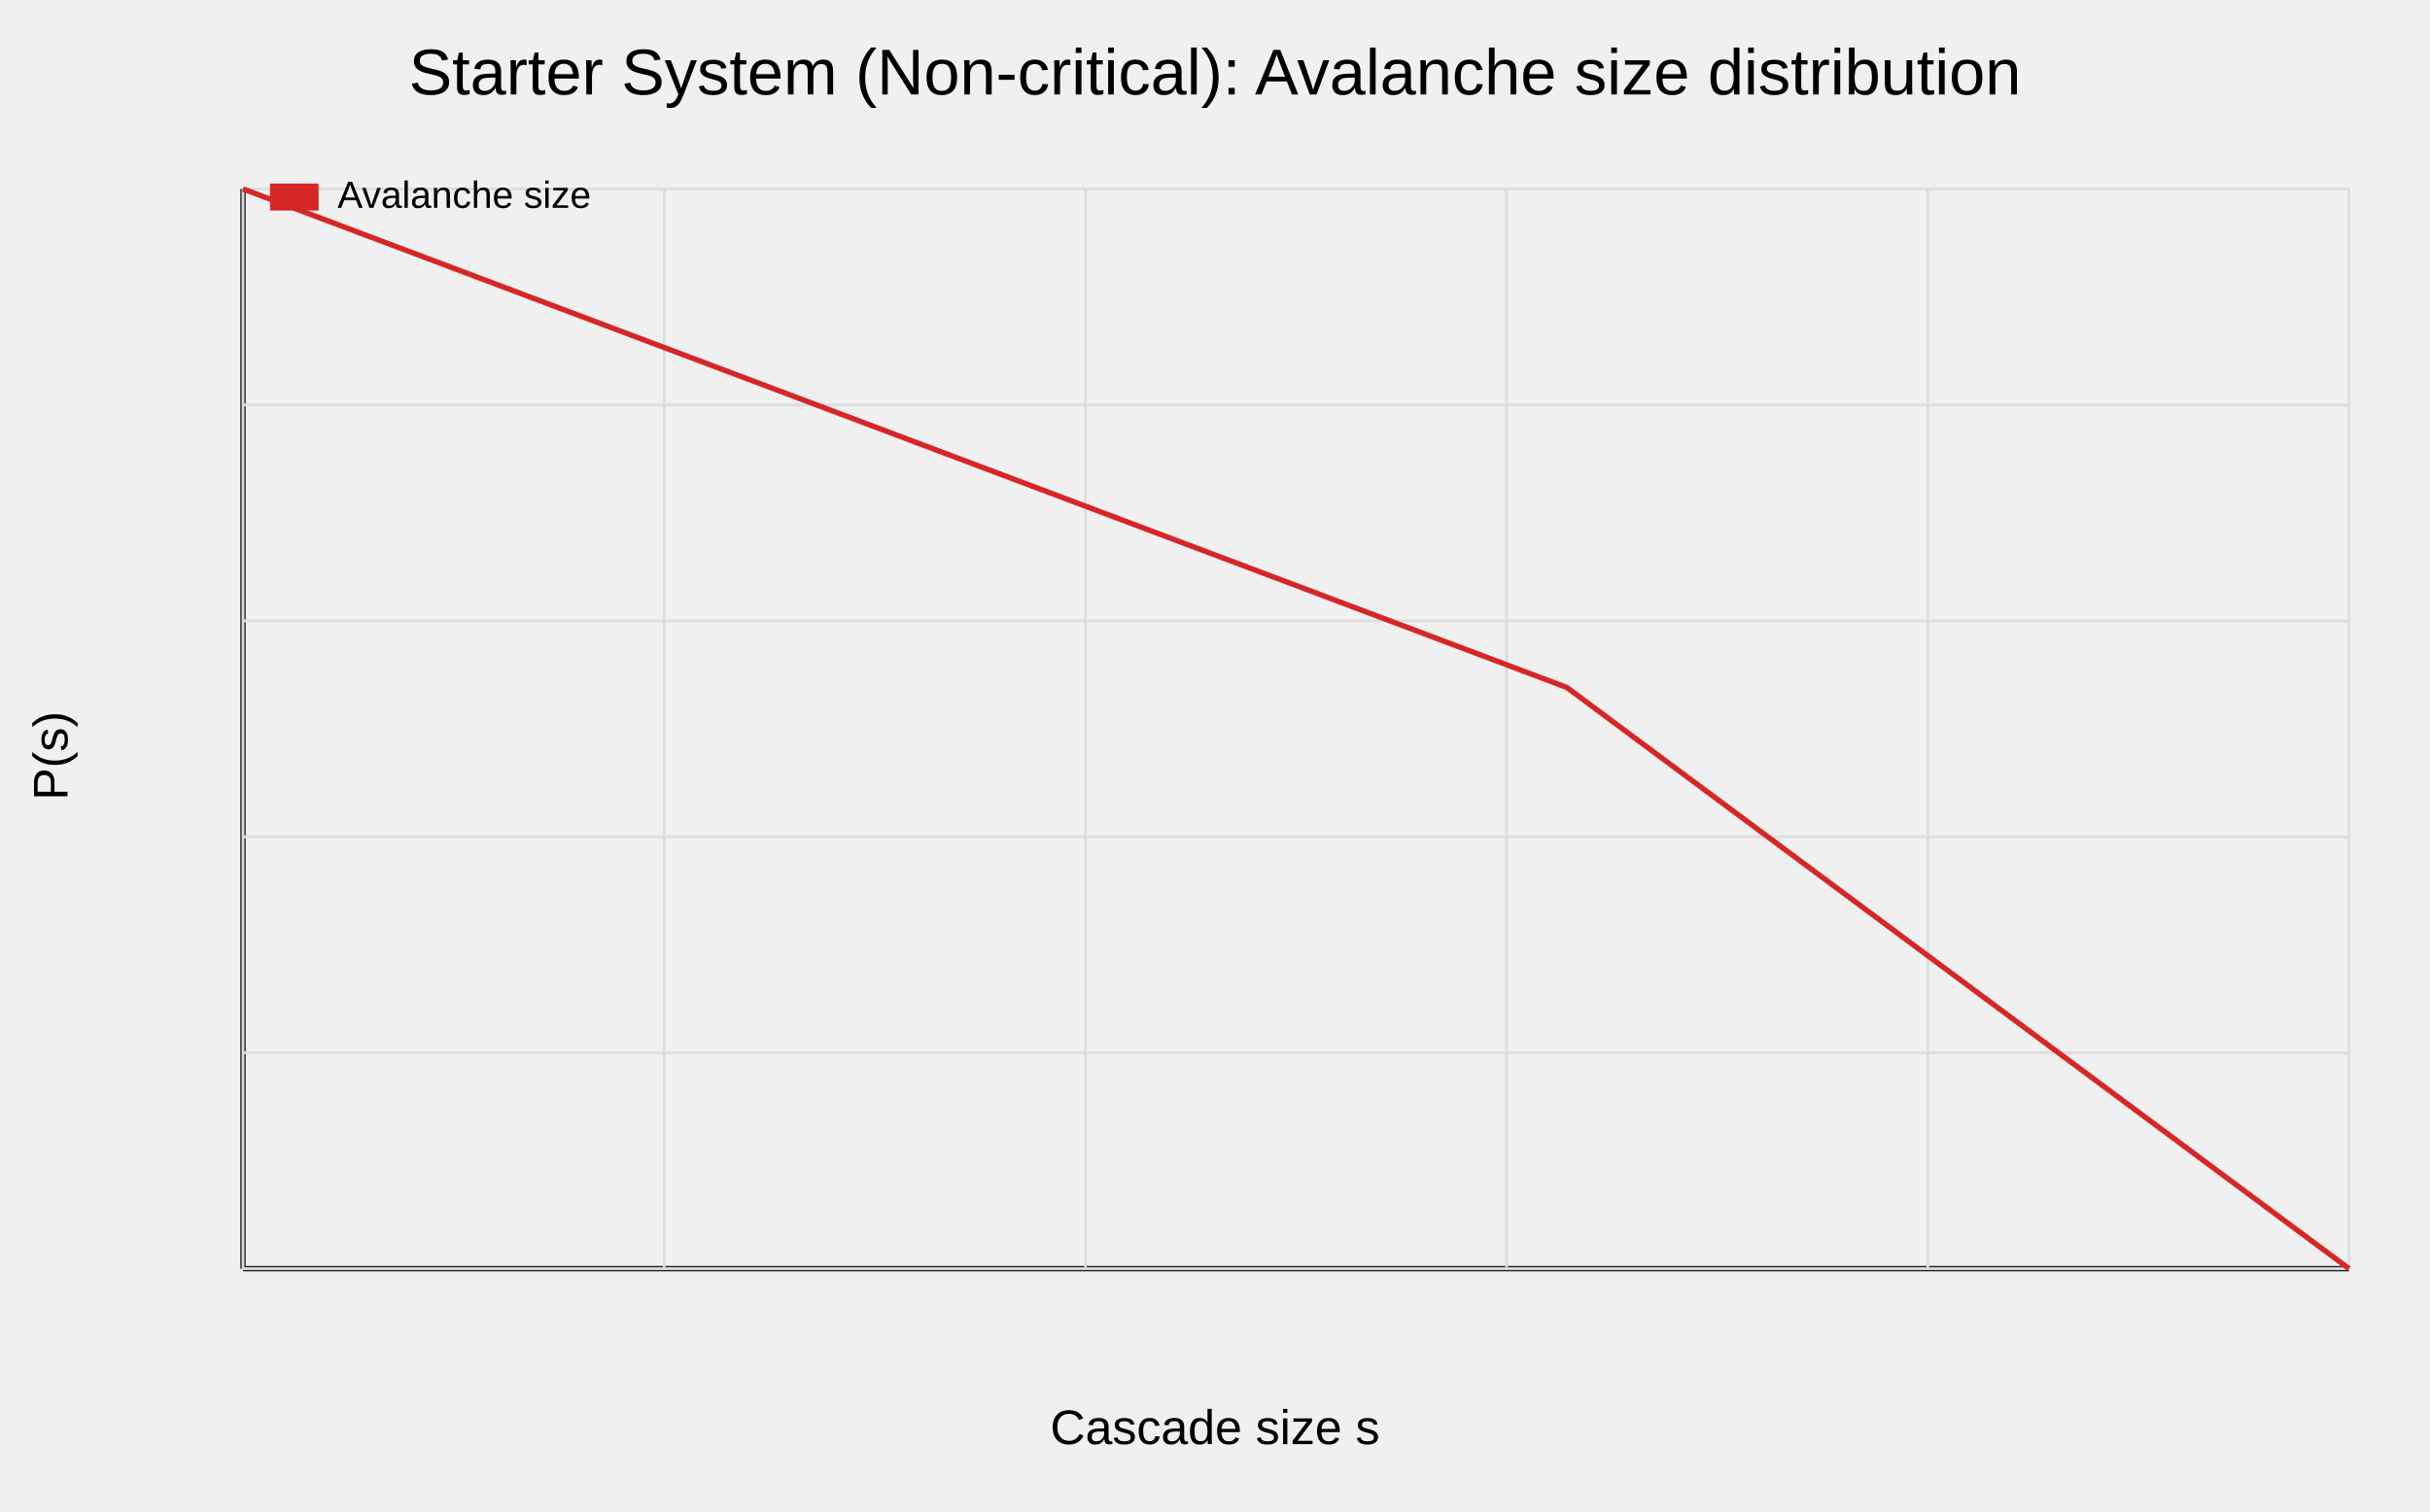
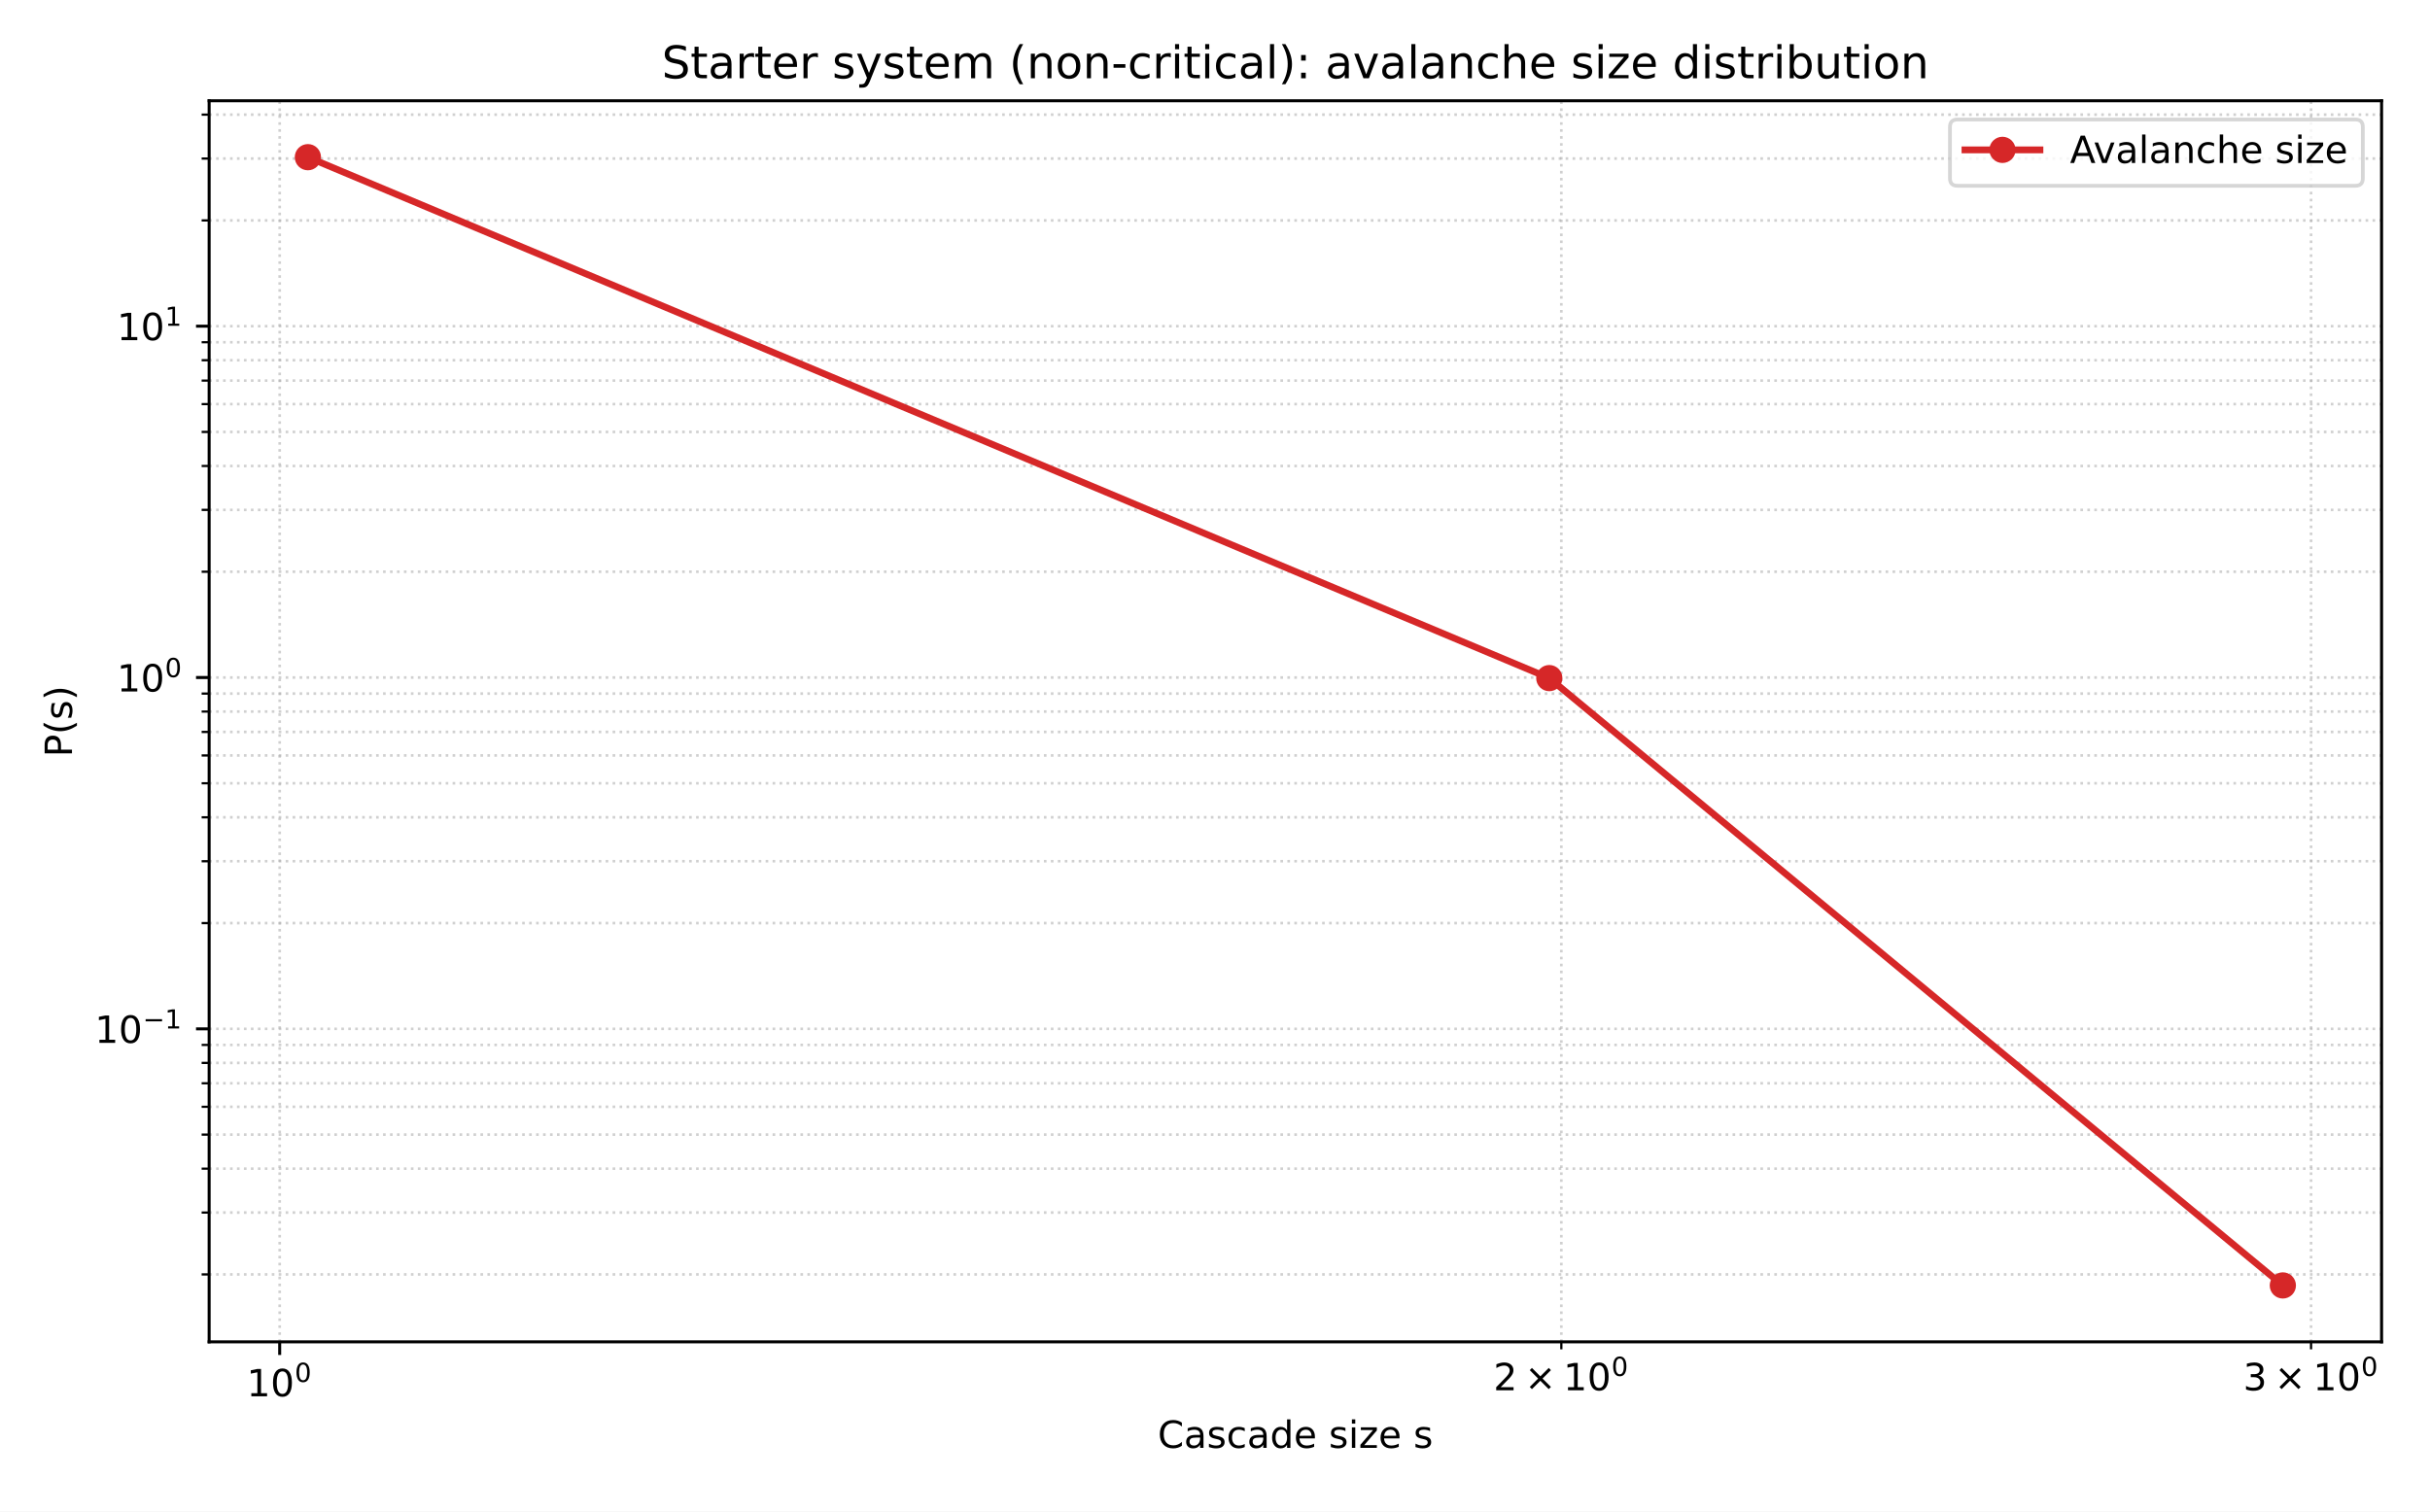
- <svg xmlns="http://www.w3.org/2000/svg" width="900" height="560">
-   <style>text{font-family:Arial,sans-serif} .grid{stroke:#ddd;stroke-width:1} .axis{stroke:#222;stroke-width:2}</style>
-   <text x="450.0" y="35" font-size="24" text-anchor="middle">Starter System (Non-critical): Avalanche size distribution</text>
-   <line class="axis" x1="90" y1="470" x2="870" y2="470" />
-   <line class="axis" x1="90" y1="70" x2="90" y2="470" />
-   <text x="450.0" y="535" font-size="18" text-anchor="middle">Cascade size s</text>
-   <text x="25" y="280.0" font-size="18" text-anchor="middle" transform="rotate(-90 25,280.0)">P(s)</text>
-   <line class="grid" x1="90.0" y1="70" x2="90.0" y2="470" />
-   <line class="grid" x1="90" y1="70.0" x2="870" y2="70.0" />
-   <line class="grid" x1="246.0" y1="70" x2="246.0" y2="470" />
-   <line class="grid" x1="90" y1="150.0" x2="870" y2="150.0" />
-   <line class="grid" x1="402.0" y1="70" x2="402.0" y2="470" />
-   <line class="grid" x1="90" y1="230.0" x2="870" y2="230.0" />
-   <line class="grid" x1="558.0" y1="70" x2="558.0" y2="470" />
-   <line class="grid" x1="90" y1="310.0" x2="870" y2="310.0" />
-   <line class="grid" x1="714.0" y1="70" x2="714.0" y2="470" />
-   <line class="grid" x1="90" y1="390.0" x2="870" y2="390.0" />
-   <line class="grid" x1="870.0" y1="70" x2="870.0" y2="470" />
-   <line class="grid" x1="90" y1="470.0" x2="870" y2="470.0" />
-   <polyline fill="none" stroke="#d62728" stroke-width="2" points="90.00,70.00 580.29,254.68 870.00,470.00" />
-   <rect x="100" y="68" width="18" height="10" fill="#d62728" />
-   <text x="125" y="77" font-size="14">Avalanche size</text>
+ <svg xmlns="http://www.w3.org/2000/svg" xmlns:xlink="http://www.w3.org/1999/xlink" width="648pt" height="403.2pt" viewBox="0 0 648 403.2" version="1.1">
+   <defs>
+     <style type="text/css">*{stroke-linejoin: round; stroke-linecap: butt}</style>
+   </defs>
+   <g id="figure_1">
+     <g id="patch_1">
+       <path d="M 0 403.2  L 648 403.2  L 648 0  L 0 0  z " style="fill: #ffffff" />
+     </g>
+     <g id="axes_1">
+       <g id="patch_2">
+         <path d="M 55.772 357.928  L 635.089 357.928  L 635.089 26.88  L 55.772 26.88  z " style="fill: #ffffff" />
+       </g>
+       <g id="matplotlib.axis_1">
+         <g id="xtick_1">
+           <g id="line2d_1">
+             <path d="M 74.581 357.928  L 74.581 26.88  " clip-path="url(#p2742a86843)" style="fill: none; stroke-dasharray: 0.7,1.155; stroke-dashoffset: 0; stroke: #b0b0b0; stroke-opacity: 0.6; stroke-width: 0.7" />
+           </g>
+           <g id="line2d_2">
+             <defs>
+               <path id="mc51580e4ee" d="M 0 0  L 0 3.5  " style="stroke: #000000; stroke-width: 0.8" />
+             </defs>
+             <g>
+               <use xlink:href="#mc51580e4ee" x="74.581" y="357.928" style="stroke: #000000; stroke-width: 0.8" />
+             </g>
+           </g>
+           <g id="text_1">
+             <g transform="translate(65.78106 372.5264) scale(0.1 -0.1)">
+               <defs>
+                 <path id="DejaVuSans-31" d="M 794 531  L 1825 531  L 1825 4091  L 703 3866  L 703 4441  L 1819 4666  L 2450 4666  L 2450 531  L 3481 531  L 3481 0  L 794 0  L 794 531  z " transform="scale(0.015625)" />
+                 <path id="DejaVuSans-30" d="M 2034 4250  Q 1547 4250 1301 3770  Q 1056 3291 1056 2328  Q 1056 1369 1301 889  Q 1547 409 2034 409  Q 2525 409 2770 889  Q 3016 1369 3016 2328  Q 3016 3291 2770 3770  Q 2525 4250 2034 4250  z M 2034 4750  Q 2819 4750 3233 4129  Q 3647 3509 3647 2328  Q 3647 1150 3233 529  Q 2819 -91 2034 -91  Q 1250 -91 836 529  Q 422 1150 422 2328  Q 422 3509 836 4129  Q 1250 4750 2034 4750  z " transform="scale(0.015625)" />
+               </defs>
+               <use xlink:href="#DejaVuSans-31" transform="translate(0 0.765625)" />
+               <use xlink:href="#DejaVuSans-30" transform="translate(63.62305 0.765625)" />
+               <use xlink:href="#DejaVuSans-30" transform="translate(128.2031 39.04688) scale(0.7)" />
+             </g>
+           </g>
+         </g>
+         <g id="xtick_2">
+           <g id="line2d_3">
+             <path d="M 416.355 357.928  L 416.355 26.88  " clip-path="url(#p2742a86843)" style="fill: none; stroke-dasharray: 0.7,1.155; stroke-dashoffset: 0; stroke: #b0b0b0; stroke-opacity: 0.6; stroke-width: 0.7" />
+           </g>
+           <g id="line2d_4">
+             <defs>
+               <path id="mbbc6a7249e" d="M 0 0  L 0 2  " style="stroke: #000000; stroke-width: 0.6" />
+             </defs>
+             <g>
+               <use xlink:href="#mbbc6a7249e" x="416.355" y="357.928" style="stroke: #000000; stroke-width: 0.6" />
+             </g>
+           </g>
+           <g id="text_2">
+             <g transform="translate(398.2552 370.9264) scale(0.1 -0.1)">
+               <defs>
+                 <path id="DejaVuSans-32" d="M 1228 531  L 3431 531  L 3431 0  L 469 0  L 469 531  Q 828 903 1448 1529  Q 2069 2156 2228 2338  Q 2531 2678 2651 2914  Q 2772 3150 2772 3378  Q 2772 3750 2511 3984  Q 2250 4219 1831 4219  Q 1534 4219 1204 4116  Q 875 4013 500 3803  L 500 4441  Q 881 4594 1212 4672  Q 1544 4750 1819 4750  Q 2544 4750 2975 4387  Q 3406 4025 3406 3419  Q 3406 3131 3298 2873  Q 3191 2616 2906 2266  Q 2828 2175 2409 1742  Q 1991 1309 1228 531  z " transform="scale(0.015625)" />
+                 <path id="DejaVuSans-d7" d="M 4488 3438  L 3059 2003  L 4488 575  L 4116 197  L 2681 1631  L 1247 197  L 878 575  L 2303 2003  L 878 3438  L 1247 3816  L 2681 2381  L 4116 3816  L 4488 3438  z " transform="scale(0.015625)" />
+               </defs>
+               <use xlink:href="#DejaVuSans-32" transform="translate(0 0.765625)" />
+               <use xlink:href="#DejaVuSans-d7" transform="translate(83.10547 0.765625)" />
+               <use xlink:href="#DejaVuSans-31" transform="translate(186.377 0.765625)" />
+               <use xlink:href="#DejaVuSans-30" transform="translate(250 0.765625)" />
+               <use xlink:href="#DejaVuSans-30" transform="translate(314.5801 39.04688) scale(0.7)" />
+             </g>
+           </g>
+         </g>
+         <g id="xtick_3">
+           <g id="line2d_5">
+             <path d="M 616.28 357.928  L 616.28 26.88  " clip-path="url(#p2742a86843)" style="fill: none; stroke-dasharray: 0.7,1.155; stroke-dashoffset: 0; stroke: #b0b0b0; stroke-opacity: 0.6; stroke-width: 0.7" />
+           </g>
+           <g id="line2d_6">
+             <g>
+               <use xlink:href="#mbbc6a7249e" x="616.28" y="357.928" style="stroke: #000000; stroke-width: 0.6" />
+             </g>
+           </g>
+           <g id="text_3">
+             <g transform="translate(598.1803 370.9264) scale(0.1 -0.1)">
+               <defs>
+                 <path id="DejaVuSans-33" d="M 2597 2516  Q 3050 2419 3304 2112  Q 3559 1806 3559 1356  Q 3559 666 3084 287  Q 2609 -91 1734 -91  Q 1441 -91 1130 -33  Q 819 25 488 141  L 488 750  Q 750 597 1062 519  Q 1375 441 1716 441  Q 2309 441 2620 675  Q 2931 909 2931 1356  Q 2931 1769 2642 2001  Q 2353 2234 1838 2234  L 1294 2234  L 1294 2753  L 1863 2753  Q 2328 2753 2575 2939  Q 2822 3125 2822 3475  Q 2822 3834 2567 4026  Q 2313 4219 1838 4219  Q 1578 4219 1281 4162  Q 984 4106 628 3988  L 628 4550  Q 988 4650 1302 4700  Q 1616 4750 1894 4750  Q 2613 4750 3031 4423  Q 3450 4097 3450 3541  Q 3450 3153 3228 2886  Q 3006 2619 2597 2516  z " transform="scale(0.015625)" />
+               </defs>
+               <use xlink:href="#DejaVuSans-33" transform="translate(0 0.765625)" />
+               <use xlink:href="#DejaVuSans-d7" transform="translate(83.10547 0.765625)" />
+               <use xlink:href="#DejaVuSans-31" transform="translate(186.377 0.765625)" />
+               <use xlink:href="#DejaVuSans-30" transform="translate(250 0.765625)" />
+               <use xlink:href="#DejaVuSans-30" transform="translate(314.5801 39.04688) scale(0.7)" />
+             </g>
+           </g>
+         </g>
+         <g id="text_4">
+           <g transform="translate(308.7291 386.2046) scale(0.1 -0.1)">
+             <defs>
+               <path id="DejaVuSans-43" d="M 4122 4306  L 4122 3641  Q 3803 3938 3442 4084  Q 3081 4231 2675 4231  Q 1875 4231 1450 3742  Q 1025 3253 1025 2328  Q 1025 1406 1450 917  Q 1875 428 2675 428  Q 3081 428 3442 575  Q 3803 722 4122 1019  L 4122 359  Q 3791 134 3420 21  Q 3050 -91 2638 -91  Q 1578 -91 968 557  Q 359 1206 359 2328  Q 359 3453 968 4101  Q 1578 4750 2638 4750  Q 3056 4750 3426 4639  Q 3797 4528 4122 4306  z " transform="scale(0.015625)" />
+               <path id="DejaVuSans-61" d="M 2194 1759  Q 1497 1759 1228 1600  Q 959 1441 959 1056  Q 959 750 1161 570  Q 1363 391 1709 391  Q 2188 391 2477 730  Q 2766 1069 2766 1631  L 2766 1759  L 2194 1759  z M 3341 1997  L 3341 0  L 2766 0  L 2766 531  Q 2569 213 2275 61  Q 1981 -91 1556 -91  Q 1019 -91 701 211  Q 384 513 384 1019  Q 384 1609 779 1909  Q 1175 2209 1959 2209  L 2766 2209  L 2766 2266  Q 2766 2663 2505 2880  Q 2244 3097 1772 3097  Q 1472 3097 1187 3025  Q 903 2953 641 2809  L 641 3341  Q 956 3463 1253 3523  Q 1550 3584 1831 3584  Q 2591 3584 2966 3190  Q 3341 2797 3341 1997  z " transform="scale(0.015625)" />
+               <path id="DejaVuSans-73" d="M 2834 3397  L 2834 2853  Q 2591 2978 2328 3040  Q 2066 3103 1784 3103  Q 1356 3103 1142 2972  Q 928 2841 928 2578  Q 928 2378 1081 2264  Q 1234 2150 1697 2047  L 1894 2003  Q 2506 1872 2764 1633  Q 3022 1394 3022 966  Q 3022 478 2636 193  Q 2250 -91 1575 -91  Q 1294 -91 989 -36  Q 684 19 347 128  L 347 722  Q 666 556 975 473  Q 1284 391 1588 391  Q 1994 391 2212 530  Q 2431 669 2431 922  Q 2431 1156 2273 1281  Q 2116 1406 1581 1522  L 1381 1569  Q 847 1681 609 1914  Q 372 2147 372 2553  Q 372 3047 722 3315  Q 1072 3584 1716 3584  Q 2034 3584 2315 3537  Q 2597 3491 2834 3397  z " transform="scale(0.015625)" />
+               <path id="DejaVuSans-63" d="M 3122 3366  L 3122 2828  Q 2878 2963 2633 3030  Q 2388 3097 2138 3097  Q 1578 3097 1268 2742  Q 959 2388 959 1747  Q 959 1106 1268 751  Q 1578 397 2138 397  Q 2388 397 2633 464  Q 2878 531 3122 666  L 3122 134  Q 2881 22 2623 -34  Q 2366 -91 2075 -91  Q 1284 -91 818 406  Q 353 903 353 1747  Q 353 2603 823 3093  Q 1294 3584 2113 3584  Q 2378 3584 2631 3529  Q 2884 3475 3122 3366  z " transform="scale(0.015625)" />
+               <path id="DejaVuSans-64" d="M 2906 2969  L 2906 4863  L 3481 4863  L 3481 0  L 2906 0  L 2906 525  Q 2725 213 2448 61  Q 2172 -91 1784 -91  Q 1150 -91 751 415  Q 353 922 353 1747  Q 353 2572 751 3078  Q 1150 3584 1784 3584  Q 2172 3584 2448 3432  Q 2725 3281 2906 2969  z M 947 1747  Q 947 1113 1208 752  Q 1469 391 1925 391  Q 2381 391 2643 752  Q 2906 1113 2906 1747  Q 2906 2381 2643 2742  Q 2381 3103 1925 3103  Q 1469 3103 1208 2742  Q 947 2381 947 1747  z " transform="scale(0.015625)" />
+               <path id="DejaVuSans-65" d="M 3597 1894  L 3597 1613  L 953 1613  Q 991 1019 1311 708  Q 1631 397 2203 397  Q 2534 397 2845 478  Q 3156 559 3463 722  L 3463 178  Q 3153 47 2828 -22  Q 2503 -91 2169 -91  Q 1331 -91 842 396  Q 353 884 353 1716  Q 353 2575 817 3079  Q 1281 3584 2069 3584  Q 2775 3584 3186 3129  Q 3597 2675 3597 1894  z M 3022 2063  Q 3016 2534 2758 2815  Q 2500 3097 2075 3097  Q 1594 3097 1305 2825  Q 1016 2553 972 2059  L 3022 2063  z " transform="scale(0.015625)" />
+               <path id="DejaVuSans-20" transform="scale(0.015625)" />
+               <path id="DejaVuSans-69" d="M 603 3500  L 1178 3500  L 1178 0  L 603 0  L 603 3500  z M 603 4863  L 1178 4863  L 1178 4134  L 603 4134  L 603 4863  z " transform="scale(0.015625)" />
+               <path id="DejaVuSans-7a" d="M 353 3500  L 3084 3500  L 3084 2975  L 922 459  L 3084 459  L 3084 0  L 275 0  L 275 525  L 2438 3041  L 353 3041  L 353 3500  z " transform="scale(0.015625)" />
+             </defs>
+             <use xlink:href="#DejaVuSans-43" />
+             <use xlink:href="#DejaVuSans-61" transform="translate(69.82422 0)" />
+             <use xlink:href="#DejaVuSans-73" transform="translate(131.1035 0)" />
+             <use xlink:href="#DejaVuSans-63" transform="translate(183.2031 0)" />
+             <use xlink:href="#DejaVuSans-61" transform="translate(238.1836 0)" />
+             <use xlink:href="#DejaVuSans-64" transform="translate(299.4629 0)" />
+             <use xlink:href="#DejaVuSans-65" transform="translate(362.9395 0)" />
+             <use xlink:href="#DejaVuSans-20" transform="translate(424.4629 0)" />
+             <use xlink:href="#DejaVuSans-73" transform="translate(456.25 0)" />
+             <use xlink:href="#DejaVuSans-69" transform="translate(508.3496 0)" />
+             <use xlink:href="#DejaVuSans-7a" transform="translate(536.1328 0)" />
+             <use xlink:href="#DejaVuSans-65" transform="translate(588.623 0)" />
+             <use xlink:href="#DejaVuSans-20" transform="translate(650.1465 0)" />
+             <use xlink:href="#DejaVuSans-73" transform="translate(681.9336 0)" />
+           </g>
+         </g>
+       </g>
+       <g id="matplotlib.axis_2">
+         <g id="ytick_1">
+           <g id="line2d_7">
+             <path d="M 55.772 274.439  L 635.089 274.439  " clip-path="url(#p2742a86843)" style="fill: none; stroke-dasharray: 0.7,1.155; stroke-dashoffset: 0; stroke: #b0b0b0; stroke-opacity: 0.6; stroke-width: 0.7" />
+           </g>
+           <g id="line2d_8">
+             <defs>
+               <path id="m3edafc86d2" d="M 0 0  L -3.5 0  " style="stroke: #000000; stroke-width: 0.8" />
+             </defs>
+             <g>
+               <use xlink:href="#m3edafc86d2" x="55.772" y="274.439" style="stroke: #000000; stroke-width: 0.8" />
+             </g>
+           </g>
+           <g id="text_5">
+             <g transform="translate(25.27205 278.2378) scale(0.1 -0.1)">
+               <defs>
+                 <path id="DejaVuSans-2212" d="M 678 2272  L 4684 2272  L 4684 1741  L 678 1741  L 678 2272  z " transform="scale(0.015625)" />
+               </defs>
+               <use xlink:href="#DejaVuSans-31" transform="translate(0 0.684375)" />
+               <use xlink:href="#DejaVuSans-30" transform="translate(63.62305 0.684375)" />
+               <use xlink:href="#DejaVuSans-2212" transform="translate(128.2031 38.96563) scale(0.7)" />
+               <use xlink:href="#DejaVuSans-31" transform="translate(186.8555 38.96563) scale(0.7)" />
+             </g>
+           </g>
+         </g>
+         <g id="ytick_2">
+           <g id="line2d_9">
+             <path d="M 55.772 180.721  L 635.089 180.721  " clip-path="url(#p2742a86843)" style="fill: none; stroke-dasharray: 0.7,1.155; stroke-dashoffset: 0; stroke: #b0b0b0; stroke-opacity: 0.6; stroke-width: 0.7" />
+           </g>
+           <g id="line2d_10">
+             <g>
+               <use xlink:href="#m3edafc86d2" x="55.772" y="180.721" style="stroke: #000000; stroke-width: 0.8" />
+             </g>
+           </g>
+           <g id="text_6">
+             <g transform="translate(31.17205 184.5204) scale(0.1 -0.1)">
+               <use xlink:href="#DejaVuSans-31" transform="translate(0 0.765625)" />
+               <use xlink:href="#DejaVuSans-30" transform="translate(63.62305 0.765625)" />
+               <use xlink:href="#DejaVuSans-30" transform="translate(128.2031 39.04688) scale(0.7)" />
+             </g>
+           </g>
+         </g>
+         <g id="ytick_3">
+           <g id="line2d_11">
+             <path d="M 55.772 87.004  L 635.089 87.004  " clip-path="url(#p2742a86843)" style="fill: none; stroke-dasharray: 0.7,1.155; stroke-dashoffset: 0; stroke: #b0b0b0; stroke-opacity: 0.6; stroke-width: 0.7" />
+           </g>
+           <g id="line2d_12">
+             <g>
+               <use xlink:href="#m3edafc86d2" x="55.772" y="87.004" style="stroke: #000000; stroke-width: 0.8" />
+             </g>
+           </g>
+           <g id="text_7">
+             <g transform="translate(31.17205 90.80305) scale(0.1 -0.1)">
+               <use xlink:href="#DejaVuSans-31" transform="translate(0 0.684375)" />
+               <use xlink:href="#DejaVuSans-30" transform="translate(63.62305 0.684375)" />
+               <use xlink:href="#DejaVuSans-31" transform="translate(128.2031 38.96563) scale(0.7)" />
+             </g>
+           </g>
+         </g>
+         <g id="ytick_4">
+           <g id="line2d_13">
+             <path d="M 55.772 339.944  L 635.089 339.944  " clip-path="url(#p2742a86843)" style="fill: none; stroke-dasharray: 0.7,1.155; stroke-dashoffset: 0; stroke: #b0b0b0; stroke-opacity: 0.6; stroke-width: 0.7" />
+           </g>
+           <g id="line2d_14">
+             <defs>
+               <path id="mee0dd019d1" d="M 0 0  L -2 0  " style="stroke: #000000; stroke-width: 0.6" />
+             </defs>
+             <g>
+               <use xlink:href="#mee0dd019d1" x="55.772" y="339.944" style="stroke: #000000; stroke-width: 0.6" />
+             </g>
+           </g>
+         </g>
+         <g id="ytick_5">
+           <g id="line2d_15">
+             <path d="M 55.772 323.441  L 635.089 323.441  " clip-path="url(#p2742a86843)" style="fill: none; stroke-dasharray: 0.7,1.155; stroke-dashoffset: 0; stroke: #b0b0b0; stroke-opacity: 0.6; stroke-width: 0.7" />
+           </g>
+           <g id="line2d_16">
+             <g>
+               <use xlink:href="#mee0dd019d1" x="55.772" y="323.441" style="stroke: #000000; stroke-width: 0.6" />
+             </g>
+           </g>
+         </g>
+         <g id="ytick_6">
+           <g id="line2d_17">
+             <path d="M 55.772 311.732  L 635.089 311.732  " clip-path="url(#p2742a86843)" style="fill: none; stroke-dasharray: 0.7,1.155; stroke-dashoffset: 0; stroke: #b0b0b0; stroke-opacity: 0.6; stroke-width: 0.7" />
+           </g>
+           <g id="line2d_18">
+             <g>
+               <use xlink:href="#mee0dd019d1" x="55.772" y="311.732" style="stroke: #000000; stroke-width: 0.6" />
+             </g>
+           </g>
+         </g>
+         <g id="ytick_7">
+           <g id="line2d_19">
+             <path d="M 55.772 302.65  L 635.089 302.65  " clip-path="url(#p2742a86843)" style="fill: none; stroke-dasharray: 0.7,1.155; stroke-dashoffset: 0; stroke: #b0b0b0; stroke-opacity: 0.6; stroke-width: 0.7" />
+           </g>
+           <g id="line2d_20">
+             <g>
+               <use xlink:href="#mee0dd019d1" x="55.772" y="302.65" style="stroke: #000000; stroke-width: 0.6" />
+             </g>
+           </g>
+         </g>
+         <g id="ytick_8">
+           <g id="line2d_21">
+             <path d="M 55.772 295.23  L 635.089 295.23  " clip-path="url(#p2742a86843)" style="fill: none; stroke-dasharray: 0.7,1.155; stroke-dashoffset: 0; stroke: #b0b0b0; stroke-opacity: 0.6; stroke-width: 0.7" />
+           </g>
+           <g id="line2d_22">
+             <g>
+               <use xlink:href="#mee0dd019d1" x="55.772" y="295.23" style="stroke: #000000; stroke-width: 0.6" />
+             </g>
+           </g>
+         </g>
+         <g id="ytick_9">
+           <g id="line2d_23">
+             <path d="M 55.772 288.956  L 635.089 288.956  " clip-path="url(#p2742a86843)" style="fill: none; stroke-dasharray: 0.7,1.155; stroke-dashoffset: 0; stroke: #b0b0b0; stroke-opacity: 0.6; stroke-width: 0.7" />
+           </g>
+           <g id="line2d_24">
+             <g>
+               <use xlink:href="#mee0dd019d1" x="55.772" y="288.956" style="stroke: #000000; stroke-width: 0.6" />
+             </g>
+           </g>
+         </g>
+         <g id="ytick_10">
+           <g id="line2d_25">
+             <path d="M 55.772 283.521  L 635.089 283.521  " clip-path="url(#p2742a86843)" style="fill: none; stroke-dasharray: 0.7,1.155; stroke-dashoffset: 0; stroke: #b0b0b0; stroke-opacity: 0.6; stroke-width: 0.7" />
+           </g>
+           <g id="line2d_26">
+             <g>
+               <use xlink:href="#mee0dd019d1" x="55.772" y="283.521" style="stroke: #000000; stroke-width: 0.6" />
+             </g>
+           </g>
+         </g>
+         <g id="ytick_11">
+           <g id="line2d_27">
+             <path d="M 55.772 278.727  L 635.089 278.727  " clip-path="url(#p2742a86843)" style="fill: none; stroke-dasharray: 0.7,1.155; stroke-dashoffset: 0; stroke: #b0b0b0; stroke-opacity: 0.6; stroke-width: 0.7" />
+           </g>
+           <g id="line2d_28">
+             <g>
+               <use xlink:href="#mee0dd019d1" x="55.772" y="278.727" style="stroke: #000000; stroke-width: 0.6" />
+             </g>
+           </g>
+         </g>
+         <g id="ytick_12">
+           <g id="line2d_29">
+             <path d="M 55.772 246.227  L 635.089 246.227  " clip-path="url(#p2742a86843)" style="fill: none; stroke-dasharray: 0.7,1.155; stroke-dashoffset: 0; stroke: #b0b0b0; stroke-opacity: 0.6; stroke-width: 0.7" />
+           </g>
+           <g id="line2d_30">
+             <g>
+               <use xlink:href="#mee0dd019d1" x="55.772" y="246.227" style="stroke: #000000; stroke-width: 0.6" />
+             </g>
+           </g>
+         </g>
+         <g id="ytick_13">
+           <g id="line2d_31">
+             <path d="M 55.772 229.724  L 635.089 229.724  " clip-path="url(#p2742a86843)" style="fill: none; stroke-dasharray: 0.7,1.155; stroke-dashoffset: 0; stroke: #b0b0b0; stroke-opacity: 0.6; stroke-width: 0.7" />
+           </g>
+           <g id="line2d_32">
+             <g>
+               <use xlink:href="#mee0dd019d1" x="55.772" y="229.724" style="stroke: #000000; stroke-width: 0.6" />
+             </g>
+           </g>
+         </g>
+         <g id="ytick_14">
+           <g id="line2d_33">
+             <path d="M 55.772 218.015  L 635.089 218.015  " clip-path="url(#p2742a86843)" style="fill: none; stroke-dasharray: 0.7,1.155; stroke-dashoffset: 0; stroke: #b0b0b0; stroke-opacity: 0.6; stroke-width: 0.7" />
+           </g>
+           <g id="line2d_34">
+             <g>
+               <use xlink:href="#mee0dd019d1" x="55.772" y="218.015" style="stroke: #000000; stroke-width: 0.6" />
+             </g>
+           </g>
+         </g>
+         <g id="ytick_15">
+           <g id="line2d_35">
+             <path d="M 55.772 208.933  L 635.089 208.933  " clip-path="url(#p2742a86843)" style="fill: none; stroke-dasharray: 0.7,1.155; stroke-dashoffset: 0; stroke: #b0b0b0; stroke-opacity: 0.6; stroke-width: 0.7" />
+           </g>
+           <g id="line2d_36">
+             <g>
+               <use xlink:href="#mee0dd019d1" x="55.772" y="208.933" style="stroke: #000000; stroke-width: 0.6" />
+             </g>
+           </g>
+         </g>
+         <g id="ytick_16">
+           <g id="line2d_37">
+             <path d="M 55.772 201.512  L 635.089 201.512  " clip-path="url(#p2742a86843)" style="fill: none; stroke-dasharray: 0.7,1.155; stroke-dashoffset: 0; stroke: #b0b0b0; stroke-opacity: 0.6; stroke-width: 0.7" />
+           </g>
+           <g id="line2d_38">
+             <g>
+               <use xlink:href="#mee0dd019d1" x="55.772" y="201.512" style="stroke: #000000; stroke-width: 0.6" />
+             </g>
+           </g>
+         </g>
+         <g id="ytick_17">
+           <g id="line2d_39">
+             <path d="M 55.772 195.238  L 635.089 195.238  " clip-path="url(#p2742a86843)" style="fill: none; stroke-dasharray: 0.7,1.155; stroke-dashoffset: 0; stroke: #b0b0b0; stroke-opacity: 0.6; stroke-width: 0.7" />
+           </g>
+           <g id="line2d_40">
+             <g>
+               <use xlink:href="#mee0dd019d1" x="55.772" y="195.238" style="stroke: #000000; stroke-width: 0.6" />
+             </g>
+           </g>
+         </g>
+         <g id="ytick_18">
+           <g id="line2d_41">
+             <path d="M 55.772 189.803  L 635.089 189.803  " clip-path="url(#p2742a86843)" style="fill: none; stroke-dasharray: 0.7,1.155; stroke-dashoffset: 0; stroke: #b0b0b0; stroke-opacity: 0.6; stroke-width: 0.7" />
+           </g>
+           <g id="line2d_42">
+             <g>
+               <use xlink:href="#mee0dd019d1" x="55.772" y="189.803" style="stroke: #000000; stroke-width: 0.6" />
+             </g>
+           </g>
+         </g>
+         <g id="ytick_19">
+           <g id="line2d_43">
+             <path d="M 55.772 185.009  L 635.089 185.009  " clip-path="url(#p2742a86843)" style="fill: none; stroke-dasharray: 0.7,1.155; stroke-dashoffset: 0; stroke: #b0b0b0; stroke-opacity: 0.6; stroke-width: 0.7" />
+           </g>
+           <g id="line2d_44">
+             <g>
+               <use xlink:href="#mee0dd019d1" x="55.772" y="185.009" style="stroke: #000000; stroke-width: 0.6" />
+             </g>
+           </g>
+         </g>
+         <g id="ytick_20">
+           <g id="line2d_45">
+             <path d="M 55.772 152.509  L 635.089 152.509  " clip-path="url(#p2742a86843)" style="fill: none; stroke-dasharray: 0.7,1.155; stroke-dashoffset: 0; stroke: #b0b0b0; stroke-opacity: 0.6; stroke-width: 0.7" />
+           </g>
+           <g id="line2d_46">
+             <g>
+               <use xlink:href="#mee0dd019d1" x="55.772" y="152.509" style="stroke: #000000; stroke-width: 0.6" />
+             </g>
+           </g>
+         </g>
+         <g id="ytick_21">
+           <g id="line2d_47">
+             <path d="M 55.772 136.007  L 635.089 136.007  " clip-path="url(#p2742a86843)" style="fill: none; stroke-dasharray: 0.7,1.155; stroke-dashoffset: 0; stroke: #b0b0b0; stroke-opacity: 0.6; stroke-width: 0.7" />
+           </g>
+           <g id="line2d_48">
+             <g>
+               <use xlink:href="#mee0dd019d1" x="55.772" y="136.007" style="stroke: #000000; stroke-width: 0.6" />
+             </g>
+           </g>
+         </g>
+         <g id="ytick_22">
+           <g id="line2d_49">
+             <path d="M 55.772 124.298  L 635.089 124.298  " clip-path="url(#p2742a86843)" style="fill: none; stroke-dasharray: 0.7,1.155; stroke-dashoffset: 0; stroke: #b0b0b0; stroke-opacity: 0.6; stroke-width: 0.7" />
+           </g>
+           <g id="line2d_50">
+             <g>
+               <use xlink:href="#mee0dd019d1" x="55.772" y="124.298" style="stroke: #000000; stroke-width: 0.6" />
+             </g>
+           </g>
+         </g>
+         <g id="ytick_23">
+           <g id="line2d_51">
+             <path d="M 55.772 115.216  L 635.089 115.216  " clip-path="url(#p2742a86843)" style="fill: none; stroke-dasharray: 0.7,1.155; stroke-dashoffset: 0; stroke: #b0b0b0; stroke-opacity: 0.6; stroke-width: 0.7" />
+           </g>
+           <g id="line2d_52">
+             <g>
+               <use xlink:href="#mee0dd019d1" x="55.772" y="115.216" style="stroke: #000000; stroke-width: 0.6" />
+             </g>
+           </g>
+         </g>
+         <g id="ytick_24">
+           <g id="line2d_53">
+             <path d="M 55.772 107.795  L 635.089 107.795  " clip-path="url(#p2742a86843)" style="fill: none; stroke-dasharray: 0.7,1.155; stroke-dashoffset: 0; stroke: #b0b0b0; stroke-opacity: 0.6; stroke-width: 0.7" />
+           </g>
+           <g id="line2d_54">
+             <g>
+               <use xlink:href="#mee0dd019d1" x="55.772" y="107.795" style="stroke: #000000; stroke-width: 0.6" />
+             </g>
+           </g>
+         </g>
+         <g id="ytick_25">
+           <g id="line2d_55">
+             <path d="M 55.772 101.521  L 635.089 101.521  " clip-path="url(#p2742a86843)" style="fill: none; stroke-dasharray: 0.7,1.155; stroke-dashoffset: 0; stroke: #b0b0b0; stroke-opacity: 0.6; stroke-width: 0.7" />
+           </g>
+           <g id="line2d_56">
+             <g>
+               <use xlink:href="#mee0dd019d1" x="55.772" y="101.521" style="stroke: #000000; stroke-width: 0.6" />
+             </g>
+           </g>
+         </g>
+         <g id="ytick_26">
+           <g id="line2d_57">
+             <path d="M 55.772 96.086  L 635.089 96.086  " clip-path="url(#p2742a86843)" style="fill: none; stroke-dasharray: 0.7,1.155; stroke-dashoffset: 0; stroke: #b0b0b0; stroke-opacity: 0.6; stroke-width: 0.7" />
+           </g>
+           <g id="line2d_58">
+             <g>
+               <use xlink:href="#mee0dd019d1" x="55.772" y="96.086" style="stroke: #000000; stroke-width: 0.6" />
+             </g>
+           </g>
+         </g>
+         <g id="ytick_27">
+           <g id="line2d_59">
+             <path d="M 55.772 91.292  L 635.089 91.292  " clip-path="url(#p2742a86843)" style="fill: none; stroke-dasharray: 0.7,1.155; stroke-dashoffset: 0; stroke: #b0b0b0; stroke-opacity: 0.6; stroke-width: 0.7" />
+           </g>
+           <g id="line2d_60">
+             <g>
+               <use xlink:href="#mee0dd019d1" x="55.772" y="91.292" style="stroke: #000000; stroke-width: 0.6" />
+             </g>
+           </g>
+         </g>
+         <g id="ytick_28">
+           <g id="line2d_61">
+             <path d="M 55.772 58.792  L 635.089 58.792  " clip-path="url(#p2742a86843)" style="fill: none; stroke-dasharray: 0.7,1.155; stroke-dashoffset: 0; stroke: #b0b0b0; stroke-opacity: 0.6; stroke-width: 0.7" />
+           </g>
+           <g id="line2d_62">
+             <g>
+               <use xlink:href="#mee0dd019d1" x="55.772" y="58.792" style="stroke: #000000; stroke-width: 0.6" />
+             </g>
+           </g>
+         </g>
+         <g id="ytick_29">
+           <g id="line2d_63">
+             <path d="M 55.772 42.289  L 635.089 42.289  " clip-path="url(#p2742a86843)" style="fill: none; stroke-dasharray: 0.7,1.155; stroke-dashoffset: 0; stroke: #b0b0b0; stroke-opacity: 0.6; stroke-width: 0.7" />
+           </g>
+           <g id="line2d_64">
+             <g>
+               <use xlink:href="#mee0dd019d1" x="55.772" y="42.289" style="stroke: #000000; stroke-width: 0.6" />
+             </g>
+           </g>
+         </g>
+         <g id="ytick_30">
+           <g id="line2d_65">
+             <path d="M 55.772 30.58  L 635.089 30.58  " clip-path="url(#p2742a86843)" style="fill: none; stroke-dasharray: 0.7,1.155; stroke-dashoffset: 0; stroke: #b0b0b0; stroke-opacity: 0.6; stroke-width: 0.7" />
+           </g>
+           <g id="line2d_66">
+             <g>
+               <use xlink:href="#mee0dd019d1" x="55.772" y="30.58" style="stroke: #000000; stroke-width: 0.6" />
+             </g>
+           </g>
+         </g>
+         <g id="text_8">
+           <g transform="translate(19.19237 201.9251) rotate(-90) scale(0.1 -0.1)">
+             <defs>
+               <path id="DejaVuSans-50" d="M 1259 4147  L 1259 2394  L 2053 2394  Q 2494 2394 2734 2622  Q 2975 2850 2975 3272  Q 2975 3691 2734 3919  Q 2494 4147 2053 4147  L 1259 4147  z M 628 4666  L 2053 4666  Q 2838 4666 3239 4311  Q 3641 3956 3641 3272  Q 3641 2581 3239 2228  Q 2838 1875 2053 1875  L 1259 1875  L 1259 0  L 628 0  L 628 4666  z " transform="scale(0.015625)" />
+               <path id="DejaVuSans-28" d="M 1984 4856  Q 1566 4138 1362 3434  Q 1159 2731 1159 2009  Q 1159 1288 1364 580  Q 1569 -128 1984 -844  L 1484 -844  Q 1016 -109 783 600  Q 550 1309 550 2009  Q 550 2706 781 3412  Q 1013 4119 1484 4856  L 1984 4856  z " transform="scale(0.015625)" />
+               <path id="DejaVuSans-29" d="M 513 4856  L 1013 4856  Q 1481 4119 1714 3412  Q 1947 2706 1947 2009  Q 1947 1309 1714 600  Q 1481 -109 1013 -844  L 513 -844  Q 928 -128 1133 580  Q 1338 1288 1338 2009  Q 1338 2731 1133 3434  Q 928 4138 513 4856  z " transform="scale(0.015625)" />
+             </defs>
+             <use xlink:href="#DejaVuSans-50" />
+             <use xlink:href="#DejaVuSans-28" transform="translate(60.30273 0)" />
+             <use xlink:href="#DejaVuSans-73" transform="translate(99.31641 0)" />
+             <use xlink:href="#DejaVuSans-29" transform="translate(151.416 0)" />
+           </g>
+         </g>
+       </g>
+       <g id="line2d_67">
+         <path d="M 82.105 41.928  L 413.143 180.881  L 608.757 342.88  " clip-path="url(#p2742a86843)" style="fill: none; stroke: #d62728; stroke-width: 1.8; stroke-linecap: square" />
+         <defs>
+           <path id="m83fb790ff7" d="M 0 3  C 0.796 3 1.559 2.684 2.121 2.121  C 2.684 1.559 3 0.796 3 0  C 3 -0.796 2.684 -1.559 2.121 -2.121  C 1.559 -2.684 0.796 -3 0 -3  C -0.796 -3 -1.559 -2.684 -2.121 -2.121  C -2.684 -1.559 -3 -0.796 -3 0  C -3 0.796 -2.684 1.559 -2.121 2.121  C -1.559 2.684 -0.796 3 0 3  z " style="stroke: #d62728" />
+         </defs>
+         <g clip-path="url(#p2742a86843)">
+           <use xlink:href="#m83fb790ff7" x="82.105" y="41.928" style="fill: #d62728; stroke: #d62728" />
+           <use xlink:href="#m83fb790ff7" x="413.143" y="180.881" style="fill: #d62728; stroke: #d62728" />
+           <use xlink:href="#m83fb790ff7" x="608.757" y="342.88" style="fill: #d62728; stroke: #d62728" />
+         </g>
+       </g>
+       <g id="patch_3">
+         <path d="M 55.772 357.928  L 55.772 26.88  " style="fill: none; stroke: #000000; stroke-width: 0.8; stroke-linejoin: miter; stroke-linecap: square" />
+       </g>
+       <g id="patch_4">
+         <path d="M 635.089 357.928  L 635.089 26.88  " style="fill: none; stroke: #000000; stroke-width: 0.8; stroke-linejoin: miter; stroke-linecap: square" />
+       </g>
+       <g id="patch_5">
+         <path d="M 55.772 357.928  L 635.089 357.928  " style="fill: none; stroke: #000000; stroke-width: 0.8; stroke-linejoin: miter; stroke-linecap: square" />
+       </g>
+       <g id="patch_6">
+         <path d="M 55.772 26.88  L 635.089 26.88  " style="fill: none; stroke: #000000; stroke-width: 0.8; stroke-linejoin: miter; stroke-linecap: square" />
+       </g>
+       <g id="text_9">
+         <g transform="translate(176.4819 20.88) scale(0.12 -0.12)">
+           <defs>
+             <path id="DejaVuSans-53" d="M 3425 4513  L 3425 3897  Q 3066 4069 2747 4153  Q 2428 4238 2131 4238  Q 1616 4238 1336 4038  Q 1056 3838 1056 3469  Q 1056 3159 1242 3001  Q 1428 2844 1947 2747  L 2328 2669  Q 3034 2534 3370 2195  Q 3706 1856 3706 1288  Q 3706 609 3251 259  Q 2797 -91 1919 -91  Q 1588 -91 1214 -16  Q 841 59 441 206  L 441 856  Q 825 641 1194 531  Q 1563 422 1919 422  Q 2459 422 2753 634  Q 3047 847 3047 1241  Q 3047 1584 2836 1778  Q 2625 1972 2144 2069  L 1759 2144  Q 1053 2284 737 2584  Q 422 2884 422 3419  Q 422 4038 858 4394  Q 1294 4750 2059 4750  Q 2388 4750 2728 4690  Q 3069 4631 3425 4513  z " transform="scale(0.015625)" />
+             <path id="DejaVuSans-74" d="M 1172 4494  L 1172 3500  L 2356 3500  L 2356 3053  L 1172 3053  L 1172 1153  Q 1172 725 1289 603  Q 1406 481 1766 481  L 2356 481  L 2356 0  L 1766 0  Q 1100 0 847 248  Q 594 497 594 1153  L 594 3053  L 172 3053  L 172 3500  L 594 3500  L 594 4494  L 1172 4494  z " transform="scale(0.015625)" />
+             <path id="DejaVuSans-72" d="M 2631 2963  Q 2534 3019 2420 3045  Q 2306 3072 2169 3072  Q 1681 3072 1420 2755  Q 1159 2438 1159 1844  L 1159 0  L 581 0  L 581 3500  L 1159 3500  L 1159 2956  Q 1341 3275 1631 3429  Q 1922 3584 2338 3584  Q 2397 3584 2469 3576  Q 2541 3569 2628 3553  L 2631 2963  z " transform="scale(0.015625)" />
+             <path id="DejaVuSans-79" d="M 2059 -325  Q 1816 -950 1584 -1140  Q 1353 -1331 966 -1331  L 506 -1331  L 506 -850  L 844 -850  Q 1081 -850 1212 -737  Q 1344 -625 1503 -206  L 1606 56  L 191 3500  L 800 3500  L 1894 763  L 2988 3500  L 3597 3500  L 2059 -325  z " transform="scale(0.015625)" />
+             <path id="DejaVuSans-6d" d="M 3328 2828  Q 3544 3216 3844 3400  Q 4144 3584 4550 3584  Q 5097 3584 5394 3201  Q 5691 2819 5691 2113  L 5691 0  L 5113 0  L 5113 2094  Q 5113 2597 4934 2840  Q 4756 3084 4391 3084  Q 3944 3084 3684 2787  Q 3425 2491 3425 1978  L 3425 0  L 2847 0  L 2847 2094  Q 2847 2600 2669 2842  Q 2491 3084 2119 3084  Q 1678 3084 1418 2786  Q 1159 2488 1159 1978  L 1159 0  L 581 0  L 581 3500  L 1159 3500  L 1159 2956  Q 1356 3278 1631 3431  Q 1906 3584 2284 3584  Q 2666 3584 2933 3390  Q 3200 3197 3328 2828  z " transform="scale(0.015625)" />
+             <path id="DejaVuSans-6e" d="M 3513 2113  L 3513 0  L 2938 0  L 2938 2094  Q 2938 2591 2744 2837  Q 2550 3084 2163 3084  Q 1697 3084 1428 2787  Q 1159 2491 1159 1978  L 1159 0  L 581 0  L 581 3500  L 1159 3500  L 1159 2956  Q 1366 3272 1645 3428  Q 1925 3584 2291 3584  Q 2894 3584 3203 3211  Q 3513 2838 3513 2113  z " transform="scale(0.015625)" />
+             <path id="DejaVuSans-6f" d="M 1959 3097  Q 1497 3097 1228 2736  Q 959 2375 959 1747  Q 959 1119 1226 758  Q 1494 397 1959 397  Q 2419 397 2687 759  Q 2956 1122 2956 1747  Q 2956 2369 2687 2733  Q 2419 3097 1959 3097  z M 1959 3584  Q 2709 3584 3137 3096  Q 3566 2609 3566 1747  Q 3566 888 3137 398  Q 2709 -91 1959 -91  Q 1206 -91 779 398  Q 353 888 353 1747  Q 353 2609 779 3096  Q 1206 3584 1959 3584  z " transform="scale(0.015625)" />
+             <path id="DejaVuSans-2d" d="M 313 2009  L 1997 2009  L 1997 1497  L 313 1497  L 313 2009  z " transform="scale(0.015625)" />
+             <path id="DejaVuSans-6c" d="M 603 4863  L 1178 4863  L 1178 0  L 603 0  L 603 4863  z " transform="scale(0.015625)" />
+             <path id="DejaVuSans-3a" d="M 750 794  L 1409 794  L 1409 0  L 750 0  L 750 794  z M 750 3309  L 1409 3309  L 1409 2516  L 750 2516  L 750 3309  z " transform="scale(0.015625)" />
+             <path id="DejaVuSans-76" d="M 191 3500  L 800 3500  L 1894 563  L 2988 3500  L 3597 3500  L 2284 0  L 1503 0  L 191 3500  z " transform="scale(0.015625)" />
+             <path id="DejaVuSans-68" d="M 3513 2113  L 3513 0  L 2938 0  L 2938 2094  Q 2938 2591 2744 2837  Q 2550 3084 2163 3084  Q 1697 3084 1428 2787  Q 1159 2491 1159 1978  L 1159 0  L 581 0  L 581 4863  L 1159 4863  L 1159 2956  Q 1366 3272 1645 3428  Q 1925 3584 2291 3584  Q 2894 3584 3203 3211  Q 3513 2838 3513 2113  z " transform="scale(0.015625)" />
+             <path id="DejaVuSans-62" d="M 3116 1747  Q 3116 2381 2855 2742  Q 2594 3103 2138 3103  Q 1681 3103 1420 2742  Q 1159 2381 1159 1747  Q 1159 1113 1420 752  Q 1681 391 2138 391  Q 2594 391 2855 752  Q 3116 1113 3116 1747  z M 1159 2969  Q 1341 3281 1617 3432  Q 1894 3584 2278 3584  Q 2916 3584 3314 3078  Q 3713 2572 3713 1747  Q 3713 922 3314 415  Q 2916 -91 2278 -91  Q 1894 -91 1617 61  Q 1341 213 1159 525  L 1159 0  L 581 0  L 581 4863  L 1159 4863  L 1159 2969  z " transform="scale(0.015625)" />
+             <path id="DejaVuSans-75" d="M 544 1381  L 544 3500  L 1119 3500  L 1119 1403  Q 1119 906 1312 657  Q 1506 409 1894 409  Q 2359 409 2629 706  Q 2900 1003 2900 1516  L 2900 3500  L 3475 3500  L 3475 0  L 2900 0  L 2900 538  Q 2691 219 2414 64  Q 2138 -91 1772 -91  Q 1169 -91 856 284  Q 544 659 544 1381  z M 1991 3584  L 1991 3584  z " transform="scale(0.015625)" />
+           </defs>
+           <use xlink:href="#DejaVuSans-53" />
+           <use xlink:href="#DejaVuSans-74" transform="translate(63.47656 0)" />
+           <use xlink:href="#DejaVuSans-61" transform="translate(102.6855 0)" />
+           <use xlink:href="#DejaVuSans-72" transform="translate(163.9648 0)" />
+           <use xlink:href="#DejaVuSans-74" transform="translate(205.0781 0)" />
+           <use xlink:href="#DejaVuSans-65" transform="translate(244.2871 0)" />
+           <use xlink:href="#DejaVuSans-72" transform="translate(305.8105 0)" />
+           <use xlink:href="#DejaVuSans-20" transform="translate(346.9238 0)" />
+           <use xlink:href="#DejaVuSans-73" transform="translate(378.7109 0)" />
+           <use xlink:href="#DejaVuSans-79" transform="translate(430.8105 0)" />
+           <use xlink:href="#DejaVuSans-73" transform="translate(489.9902 0)" />
+           <use xlink:href="#DejaVuSans-74" transform="translate(542.0898 0)" />
+           <use xlink:href="#DejaVuSans-65" transform="translate(581.2988 0)" />
+           <use xlink:href="#DejaVuSans-6d" transform="translate(642.8223 0)" />
+           <use xlink:href="#DejaVuSans-20" transform="translate(740.2344 0)" />
+           <use xlink:href="#DejaVuSans-28" transform="translate(772.0215 0)" />
+           <use xlink:href="#DejaVuSans-6e" transform="translate(811.0352 0)" />
+           <use xlink:href="#DejaVuSans-6f" transform="translate(874.4141 0)" />
+           <use xlink:href="#DejaVuSans-6e" transform="translate(935.5957 0)" />
+           <use xlink:href="#DejaVuSans-2d" transform="translate(998.9746 0)" />
+           <use xlink:href="#DejaVuSans-63" transform="translate(1035.059 0)" />
+           <use xlink:href="#DejaVuSans-72" transform="translate(1090.039 0)" />
+           <use xlink:href="#DejaVuSans-69" transform="translate(1131.152 0)" />
+           <use xlink:href="#DejaVuSans-74" transform="translate(1158.936 0)" />
+           <use xlink:href="#DejaVuSans-69" transform="translate(1198.145 0)" />
+           <use xlink:href="#DejaVuSans-63" transform="translate(1225.928 0)" />
+           <use xlink:href="#DejaVuSans-61" transform="translate(1280.908 0)" />
+           <use xlink:href="#DejaVuSans-6c" transform="translate(1342.188 0)" />
+           <use xlink:href="#DejaVuSans-29" transform="translate(1369.971 0)" />
+           <use xlink:href="#DejaVuSans-3a" transform="translate(1408.984 0)" />
+           <use xlink:href="#DejaVuSans-20" transform="translate(1442.676 0)" />
+           <use xlink:href="#DejaVuSans-61" transform="translate(1474.463 0)" />
+           <use xlink:href="#DejaVuSans-76" transform="translate(1535.742 0)" />
+           <use xlink:href="#DejaVuSans-61" transform="translate(1594.922 0)" />
+           <use xlink:href="#DejaVuSans-6c" transform="translate(1656.201 0)" />
+           <use xlink:href="#DejaVuSans-61" transform="translate(1683.984 0)" />
+           <use xlink:href="#DejaVuSans-6e" transform="translate(1745.264 0)" />
+           <use xlink:href="#DejaVuSans-63" transform="translate(1808.643 0)" />
+           <use xlink:href="#DejaVuSans-68" transform="translate(1863.623 0)" />
+           <use xlink:href="#DejaVuSans-65" transform="translate(1927.002 0)" />
+           <use xlink:href="#DejaVuSans-20" transform="translate(1988.525 0)" />
+           <use xlink:href="#DejaVuSans-73" transform="translate(2020.312 0)" />
+           <use xlink:href="#DejaVuSans-69" transform="translate(2072.412 0)" />
+           <use xlink:href="#DejaVuSans-7a" transform="translate(2100.195 0)" />
+           <use xlink:href="#DejaVuSans-65" transform="translate(2152.686 0)" />
+           <use xlink:href="#DejaVuSans-20" transform="translate(2214.209 0)" />
+           <use xlink:href="#DejaVuSans-64" transform="translate(2245.996 0)" />
+           <use xlink:href="#DejaVuSans-69" transform="translate(2309.473 0)" />
+           <use xlink:href="#DejaVuSans-73" transform="translate(2337.256 0)" />
+           <use xlink:href="#DejaVuSans-74" transform="translate(2389.355 0)" />
+           <use xlink:href="#DejaVuSans-72" transform="translate(2428.564 0)" />
+           <use xlink:href="#DejaVuSans-69" transform="translate(2469.678 0)" />
+           <use xlink:href="#DejaVuSans-62" transform="translate(2497.461 0)" />
+           <use xlink:href="#DejaVuSans-75" transform="translate(2560.938 0)" />
+           <use xlink:href="#DejaVuSans-74" transform="translate(2624.316 0)" />
+           <use xlink:href="#DejaVuSans-69" transform="translate(2663.525 0)" />
+           <use xlink:href="#DejaVuSans-6f" transform="translate(2691.309 0)" />
+           <use xlink:href="#DejaVuSans-6e" transform="translate(2752.49 0)" />
+         </g>
+       </g>
+       <g id="legend_1">
+         <g id="patch_7">
+           <path d="M 521.989 49.558  L 628.089 49.558  Q 630.089 49.558 630.089 47.558  L 630.089 33.88  Q 630.089 31.88 628.089 31.88  L 521.989 31.88  Q 519.989 31.88 519.989 33.88  L 519.989 47.558  Q 519.989 49.558 521.989 49.558  z " style="fill: #ffffff; opacity: 0.8; stroke: #cccccc; stroke-linejoin: miter" />
+         </g>
+         <g id="line2d_68">
+           <path d="M 523.989 39.978  L 533.989 39.978  L 543.989 39.978  " style="fill: none; stroke: #d62728; stroke-width: 1.8; stroke-linecap: square" />
+           <g>
+             <use xlink:href="#m83fb790ff7" x="533.989" y="39.978" style="fill: #d62728; stroke: #d62728" />
+           </g>
+         </g>
+         <g id="text_10">
+           <g transform="translate(551.9893 43.47844) scale(0.1 -0.1)">
+             <defs>
+               <path id="DejaVuSans-41" d="M 2188 4044  L 1331 1722  L 3047 1722  L 2188 4044  z M 1831 4666  L 2547 4666  L 4325 0  L 3669 0  L 3244 1197  L 1141 1197  L 716 0  L 50 0  L 1831 4666  z " transform="scale(0.015625)" />
+             </defs>
+             <use xlink:href="#DejaVuSans-41" />
+             <use xlink:href="#DejaVuSans-76" transform="translate(62.5332 0)" />
+             <use xlink:href="#DejaVuSans-61" transform="translate(121.7129 0)" />
+             <use xlink:href="#DejaVuSans-6c" transform="translate(182.9922 0)" />
+             <use xlink:href="#DejaVuSans-61" transform="translate(210.7754 0)" />
+             <use xlink:href="#DejaVuSans-6e" transform="translate(272.0547 0)" />
+             <use xlink:href="#DejaVuSans-63" transform="translate(335.4336 0)" />
+             <use xlink:href="#DejaVuSans-68" transform="translate(390.4141 0)" />
+             <use xlink:href="#DejaVuSans-65" transform="translate(453.793 0)" />
+             <use xlink:href="#DejaVuSans-20" transform="translate(515.3164 0)" />
+             <use xlink:href="#DejaVuSans-73" transform="translate(547.1035 0)" />
+             <use xlink:href="#DejaVuSans-69" transform="translate(599.2031 0)" />
+             <use xlink:href="#DejaVuSans-7a" transform="translate(626.9863 0)" />
+             <use xlink:href="#DejaVuSans-65" transform="translate(679.4766 0)" />
+           </g>
+         </g>
+       </g>
+     </g>
+   </g>
+   <defs>
+     <clipPath id="p2742a86843">
+       <rect x="55.772" y="26.88" width="579.317" height="331.048" />
+     </clipPath>
+   </defs>
</svg>
